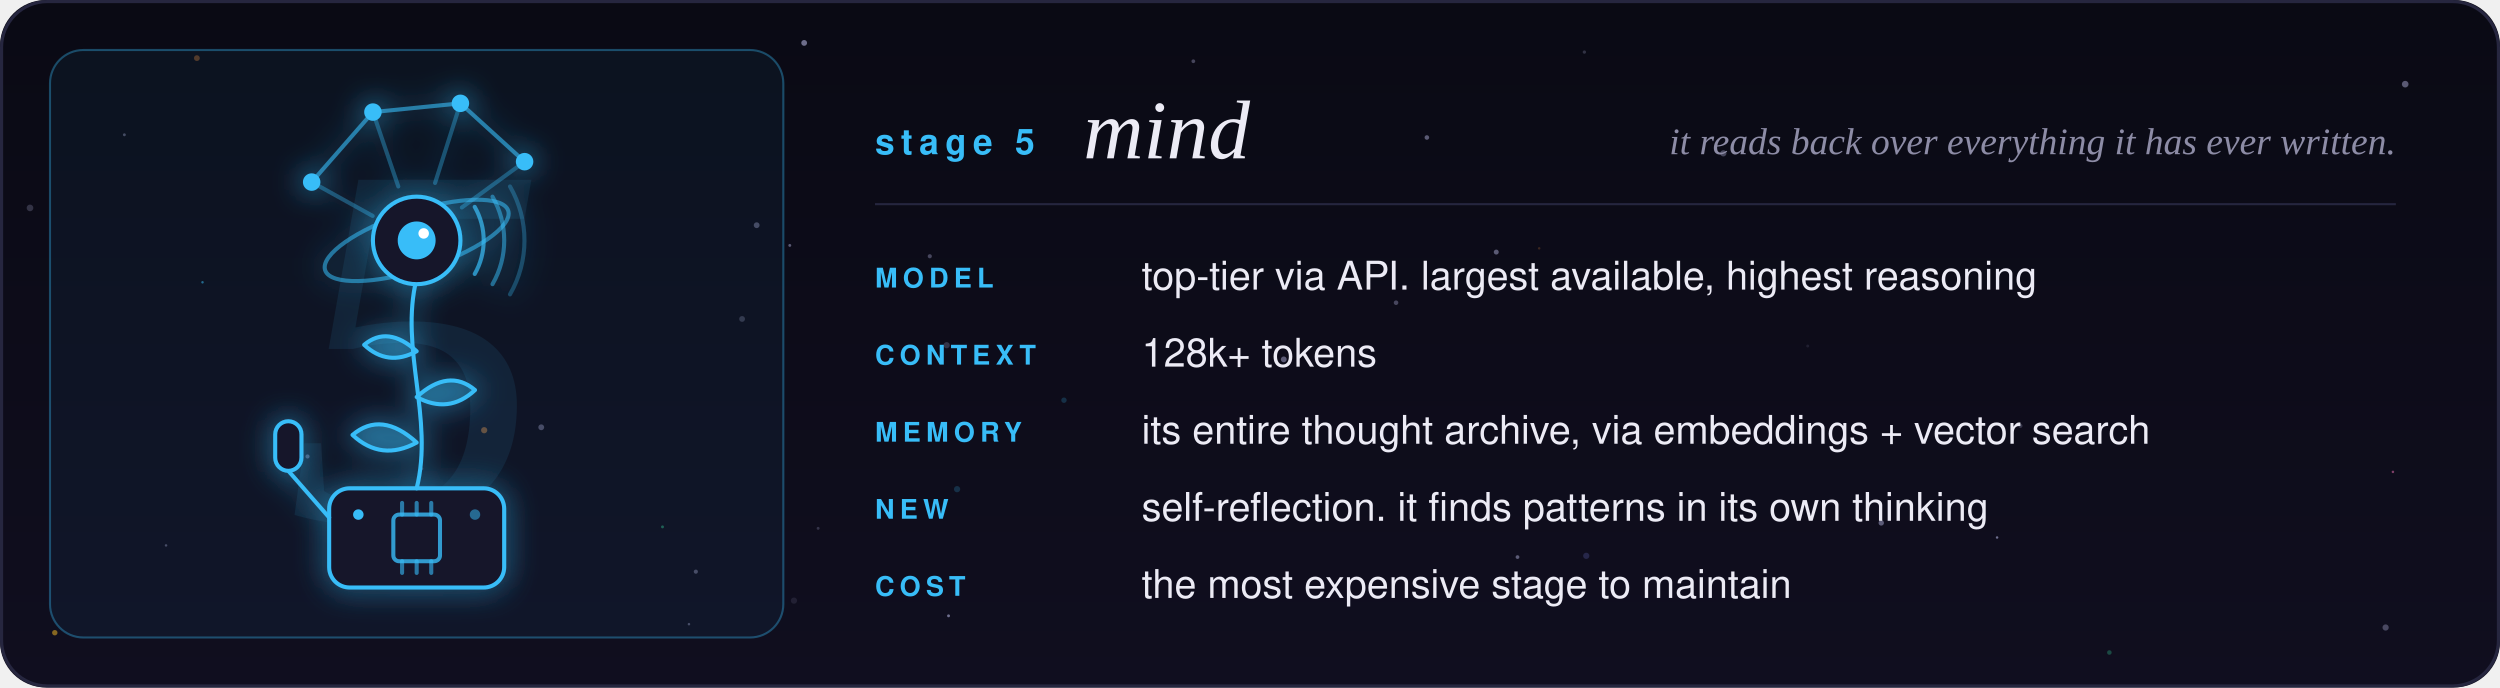
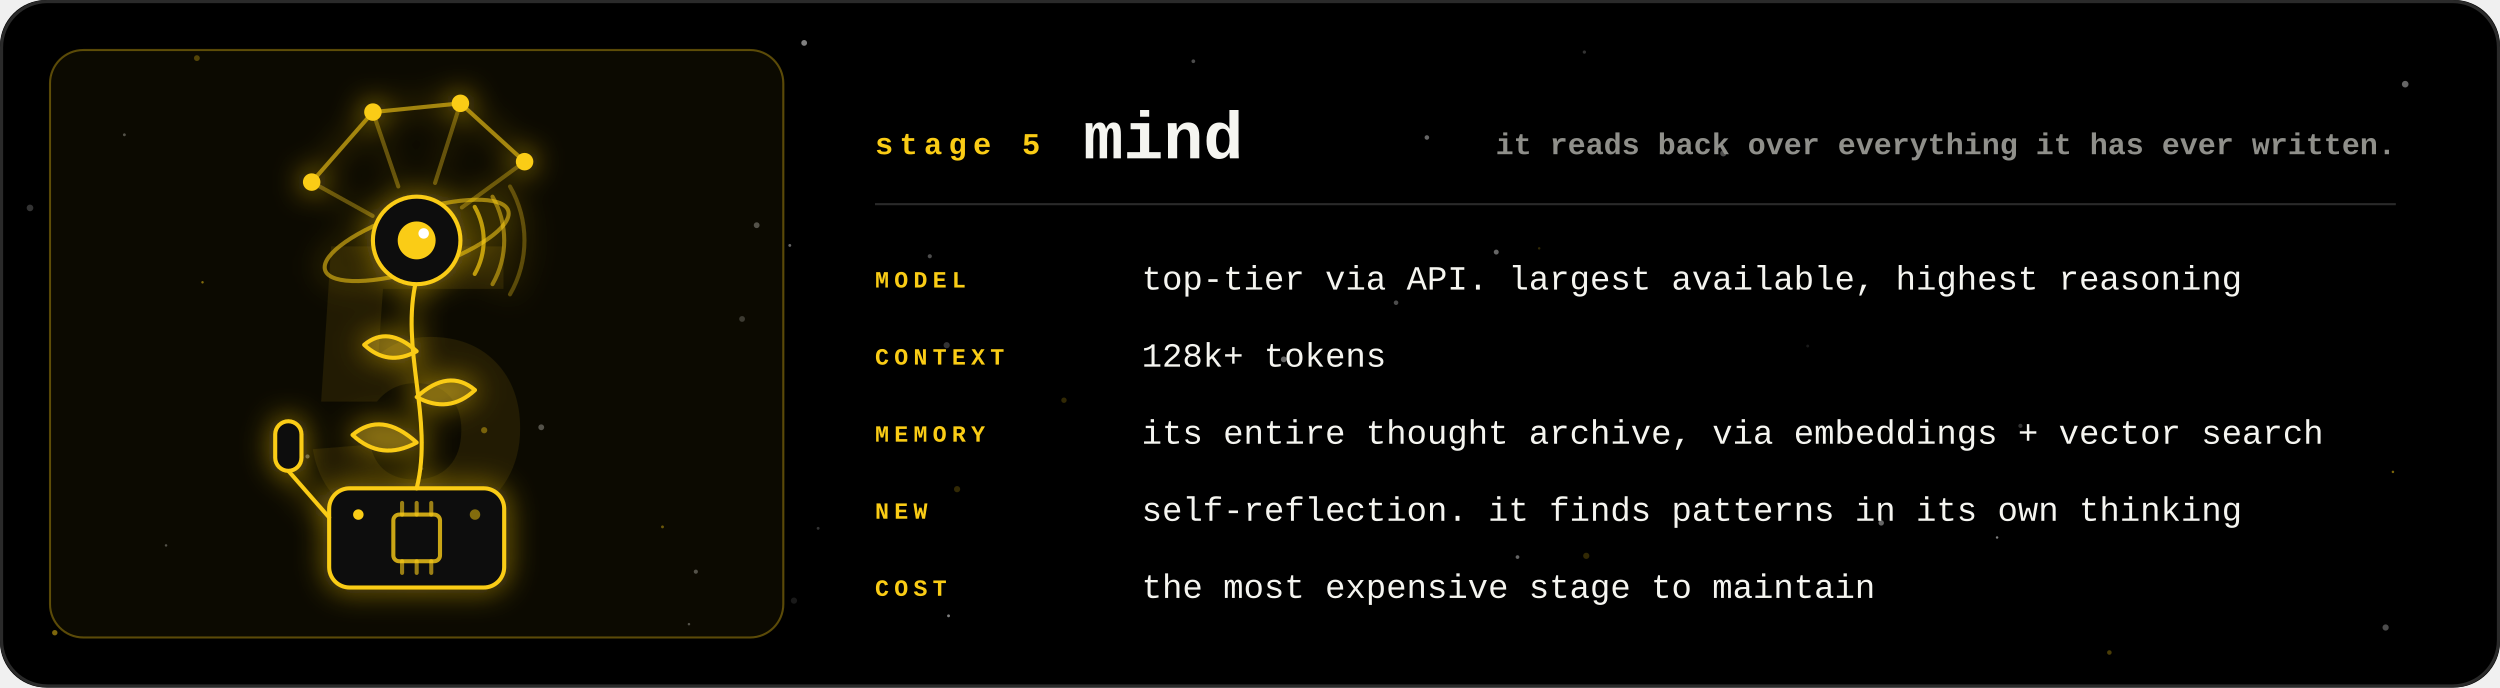
<svg xmlns="http://www.w3.org/2000/svg" viewBox="0 0 1200 330" width="1200" height="330" role="img" aria-label="stage 5, mind. model: top-tier via API. largest available, highest reasoning. context: 128k+ tokens. memory: its entire thought archive, via embeddings + vector search. new: self-reflection. it finds patterns in its own thinking. cost: the most expensive stage to maintain">
  <defs>
    <linearGradient id="bg" x1="0" y1="0" x2="0" y2="1">
-       <stop offset="0" stop-color="#0a0a14" />
-       <stop offset="1" stop-color="#100e1f" />
+       <stop offset="0" stop-color="#000000" />
+       <stop offset="1" stop-color="#000000" />
    </linearGradient>
    <linearGradient id="spec" gradientUnits="userSpaceOnUse" x1="60" y1="0" x2="1140" y2="0">
-       <stop offset="0" stop-color="#fbbf24" />
-       <stop offset="0.2" stop-color="#fb923c" />
-       <stop offset="0.3" stop-color="#f472b6" />
-       <stop offset="0.5" stop-color="#c084fc" />
-       <stop offset="0.7" stop-color="#818cf8" />
-       <stop offset="0.8" stop-color="#38bdf8" />
-       <stop offset="1" stop-color="#34d399" />
+       <stop offset="0" stop-color="#facc15" />
+       <stop offset="0.2" stop-color="#facc15" />
+       <stop offset="0.3" stop-color="#facc15" />
+       <stop offset="0.5" stop-color="#facc15" />
+       <stop offset="0.7" stop-color="#facc15" />
+       <stop offset="0.8" stop-color="#facc15" />
+       <stop offset="1" stop-color="#facc15" />
    </linearGradient>
    <filter id="glow" x="-50%" y="-50%" width="200%" height="200%">
      <feGaussianBlur stdDeviation="5" result="b" />
      <feMerge>
        <feMergeNode in="b" />
        <feMergeNode in="SourceGraphic" />
      </feMerge>
    </filter>
    <marker id="arr" viewBox="0 0 10 10" refX="8" refY="5" markerWidth="7" markerHeight="7" orient="auto-start-reverse">
-       <path d="M0 0L10 5L0 10z" fill="#8d8ca6" />
+       <path d="M0 0L10 5L0 10z" fill="#8f8f8a" />
    </marker>
  </defs>
  <rect width="1200" height="330" rx="22" fill="url(#bg)" />
-   <circle cx="455.3" cy="295.6" r="0.7" fill="#cfd0ff" opacity="0.5" />
-   <circle cx="760.5" cy="25" r="0.8" fill="#cfd0ff" opacity="0.2" />
-   <circle cx="510.7" cy="192.1" r="1.3" fill="#38bdf8" opacity="0.2" />
-   <circle cx="1145.1" cy="301.2" r="1.5" fill="#cfd0ff" opacity="0.3" />
-   <circle cx="616.2" cy="172.5" r="1.4" fill="#cfd0ff" opacity="0.4" />
-   <circle cx="718.2" cy="121" r="1.2" fill="#cfd0ff" opacity="0.4" />
-   <circle cx="97.2" cy="135.5" r="0.6" fill="#38bdf8" opacity="0.5" />
-   <circle cx="59.7" cy="64.7" r="0.7" fill="#cfd0ff" opacity="0.3" />
-   <circle cx="670.1" cy="145.3" r="1.1" fill="#cfd0ff" opacity="0.3" />
-   <circle cx="79.7" cy="261.8" r="0.6" fill="#cfd0ff" opacity="0.3" />
-   <circle cx="969.8" cy="204.4" r="1" fill="#cfd0ff" opacity="0.2" />
-   <circle cx="738.8" cy="119.2" r="0.6" fill="#fb923c" opacity="0.2" />
-   <circle cx="232.4" cy="206.5" r="1.5" fill="#fb923c" opacity="0.4" />
-   <circle cx="259.8" cy="205.1" r="1.4" fill="#cfd0ff" opacity="0.3" />
-   <circle cx="446.3" cy="123" r="1" fill="#cfd0ff" opacity="0.3" />
-   <circle cx="454.4" cy="165.7" r="1.5" fill="#cfd0ff" opacity="0.2" />
-   <circle cx="386" cy="20.6" r="1.4" fill="#cfd0ff" opacity="0.5" />
-   <circle cx="684.9" cy="66" r="1.1" fill="#cfd0ff" opacity="0.4" />
-   <circle cx="318" cy="252.9" r="0.7" fill="#34d399" opacity="0.4" />
-   <circle cx="330.7" cy="299.6" r="0.6" fill="#cfd0ff" opacity="0.3" />
-   <circle cx="1148.6" cy="226.5" r="0.6" fill="#f472b6" opacity="0.5" />
-   <circle cx="1154.5" cy="40.4" r="1.6" fill="#cfd0ff" opacity="0.4" />
-   <circle cx="761.4" cy="266.8" r="1.5" fill="#818cf8" opacity="0.2" />
-   <circle cx="207.3" cy="256.4" r="1.3" fill="#cfd0ff" opacity="0.4" />
-   <circle cx="356.2" cy="153.1" r="1.4" fill="#cfd0ff" opacity="0.2" />
-   <circle cx="334" cy="274.4" r="1" fill="#cfd0ff" opacity="0.3" />
-   <circle cx="14.4" cy="99.8" r="1.6" fill="#cfd0ff" opacity="0.2" />
-   <circle cx="572.8" cy="29.4" r="0.9" fill="#cfd0ff" opacity="0.3" />
-   <circle cx="363.2" cy="108.1" r="1.4" fill="#cfd0ff" opacity="0.3" />
-   <circle cx="94.5" cy="27.9" r="1.4" fill="#fb923c" opacity="0.3" />
-   <circle cx="26.3" cy="303.7" r="1.3" fill="#fbbf24" opacity="0.5" />
-   <circle cx="381.1" cy="288.3" r="1.5" fill="#cfd0ff" opacity="0.1" />
-   <circle cx="1012.5" cy="313.2" r="1.1" fill="#34d399" opacity="0.3" />
-   <circle cx="147.6" cy="219.1" r="1" fill="#cfd0ff" opacity="0.4" />
-   <circle cx="958.6" cy="258" r="0.6" fill="#cfd0ff" opacity="0.5" />
-   <circle cx="903" cy="251" r="1.3" fill="#cfd0ff" opacity="0.4" />
-   <circle cx="202.6" cy="225" r="0.6" fill="#cfd0ff" opacity="0.2" />
-   <circle cx="867.7" cy="166.1" r="0.7" fill="#cfd0ff" opacity="0.1" />
-   <circle cx="459.4" cy="234.8" r="1.5" fill="#38bdf8" opacity="0.2" />
-   <circle cx="225.5" cy="253.1" r="0.8" fill="#fb923c" opacity="0.5" />
-   <circle cx="827.2" cy="73.6" r="1.5" fill="#cfd0ff" opacity="0.3" />
-   <circle cx="379.1" cy="117.8" r="0.7" fill="#cfd0ff" opacity="0.4" />
-   <circle cx="392.7" cy="253.6" r="0.7" fill="#cfd0ff" opacity="0.2" />
-   <circle cx="728.4" cy="267.4" r="0.9" fill="#cfd0ff" opacity="0.4" />
-   <rect x="0.75" y="0.75" width="1198.5" height="328.5" rx="22" fill="none" stroke="#26263f" stroke-width="1.5" />
-   <rect x="24" y="24" width="352" height="282" rx="16" fill="#38bdf8" fill-opacity="0.05" stroke="#38bdf8" stroke-opacity="0.35" />
-   <text x="200" y="250" font-family="Georgia,'Times New Roman',serif" font-size="250" fill="#38bdf8" font-style="italic" text-anchor="middle" opacity="0.09">5</text>
+   <circle cx="455.3" cy="295.6" r="0.7" fill="#ffffff" opacity="0.5" />
+   <circle cx="760.5" cy="25" r="0.8" fill="#ffffff" opacity="0.2" />
+   <circle cx="510.7" cy="192.1" r="1.3" fill="#facc15" opacity="0.2" />
+   <circle cx="1145.1" cy="301.2" r="1.5" fill="#ffffff" opacity="0.3" />
+   <circle cx="616.2" cy="172.5" r="1.4" fill="#ffffff" opacity="0.4" />
+   <circle cx="718.2" cy="121" r="1.2" fill="#ffffff" opacity="0.4" />
+   <circle cx="97.2" cy="135.5" r="0.6" fill="#facc15" opacity="0.5" />
+   <circle cx="59.7" cy="64.7" r="0.7" fill="#ffffff" opacity="0.3" />
+   <circle cx="670.1" cy="145.3" r="1.1" fill="#ffffff" opacity="0.3" />
+   <circle cx="79.7" cy="261.8" r="0.6" fill="#ffffff" opacity="0.3" />
+   <circle cx="969.8" cy="204.4" r="1" fill="#ffffff" opacity="0.2" />
+   <circle cx="738.8" cy="119.2" r="0.6" fill="#facc15" opacity="0.2" />
+   <circle cx="232.4" cy="206.5" r="1.5" fill="#facc15" opacity="0.4" />
+   <circle cx="259.8" cy="205.1" r="1.4" fill="#ffffff" opacity="0.3" />
+   <circle cx="446.3" cy="123" r="1" fill="#ffffff" opacity="0.3" />
+   <circle cx="454.4" cy="165.7" r="1.5" fill="#ffffff" opacity="0.2" />
+   <circle cx="386" cy="20.6" r="1.4" fill="#ffffff" opacity="0.5" />
+   <circle cx="684.9" cy="66" r="1.1" fill="#ffffff" opacity="0.4" />
+   <circle cx="318" cy="252.9" r="0.7" fill="#facc15" opacity="0.4" />
+   <circle cx="330.7" cy="299.6" r="0.6" fill="#ffffff" opacity="0.3" />
+   <circle cx="1148.6" cy="226.5" r="0.6" fill="#facc15" opacity="0.5" />
+   <circle cx="1154.5" cy="40.4" r="1.6" fill="#ffffff" opacity="0.4" />
+   <circle cx="761.4" cy="266.8" r="1.5" fill="#facc15" opacity="0.2" />
+   <circle cx="207.3" cy="256.4" r="1.3" fill="#ffffff" opacity="0.4" />
+   <circle cx="356.2" cy="153.1" r="1.4" fill="#ffffff" opacity="0.2" />
+   <circle cx="334" cy="274.4" r="1" fill="#ffffff" opacity="0.3" />
+   <circle cx="14.4" cy="99.8" r="1.6" fill="#ffffff" opacity="0.2" />
+   <circle cx="572.8" cy="29.4" r="0.9" fill="#ffffff" opacity="0.3" />
+   <circle cx="363.2" cy="108.1" r="1.4" fill="#ffffff" opacity="0.3" />
+   <circle cx="94.5" cy="27.9" r="1.4" fill="#facc15" opacity="0.3" />
+   <circle cx="26.3" cy="303.7" r="1.3" fill="#facc15" opacity="0.5" />
+   <circle cx="381.1" cy="288.3" r="1.5" fill="#ffffff" opacity="0.1" />
+   <circle cx="1012.5" cy="313.2" r="1.1" fill="#facc15" opacity="0.3" />
+   <circle cx="147.6" cy="219.1" r="1" fill="#ffffff" opacity="0.4" />
+   <circle cx="958.6" cy="258" r="0.6" fill="#ffffff" opacity="0.5" />
+   <circle cx="903" cy="251" r="1.3" fill="#ffffff" opacity="0.4" />
+   <circle cx="202.6" cy="225" r="0.6" fill="#ffffff" opacity="0.2" />
+   <circle cx="867.7" cy="166.1" r="0.7" fill="#ffffff" opacity="0.1" />
+   <circle cx="459.4" cy="234.8" r="1.5" fill="#facc15" opacity="0.2" />
+   <circle cx="225.5" cy="253.1" r="0.8" fill="#facc15" opacity="0.5" />
+   <circle cx="827.2" cy="73.6" r="1.5" fill="#ffffff" opacity="0.3" />
+   <circle cx="379.1" cy="117.8" r="0.7" fill="#ffffff" opacity="0.4" />
+   <circle cx="392.7" cy="253.6" r="0.7" fill="#ffffff" opacity="0.2" />
+   <circle cx="728.4" cy="267.4" r="0.9" fill="#ffffff" opacity="0.4" />
+   <rect x="0.75" y="0.75" width="1198.5" height="328.5" rx="22" fill="none" stroke="#2a2a2a" stroke-width="1.5" />
+   <rect x="24" y="24" width="352" height="282" rx="16" fill="#facc15" fill-opacity="0.05" stroke="#facc15" stroke-opacity="0.35" />
+   <text x="200" y="250" font-family="Consolas,'SF Mono',SFMono-Regular,Menlo,'Liberation Mono','Courier New',monospace" font-size="200" fill="#facc15" text-anchor="middle" font-weight="700" opacity="0.09">5</text>
  <g transform="translate(200 282) scale(1.4)" stroke-width="1.4" stroke-linecap="round" stroke-linejoin="round" filter="url(#glow)">
-     <rect x="-30" y="-34" width="60" height="34" rx="7" fill="#14142a" stroke="#38bdf8" />
-     <rect x="-8" y="-25" width="16" height="16" rx="2" fill="none" stroke="#38bdf8" opacity="0.8" />
-     <path d="M-5 -25v-4M-5 -9v4" stroke="#38bdf8" opacity="0.6" />
-     <path d="M0 -25v-4M0 -9v4" stroke="#38bdf8" opacity="0.6" />
-     <path d="M5 -25v-4M5 -9v4" stroke="#38bdf8" opacity="0.6" />
-     <circle cx="-20" cy="-25" r="1.8" fill="#38bdf8" />
-     <circle cx="20" cy="-25" r="1.8" fill="#38bdf8" opacity="0.5" />
-     <path d="M0 -34 C6 -58 -6 -82 0 -106" fill="none" stroke="#38bdf8" />
-     <path d="M0 -49.7 q-12.1 -11 -22 -2.6 q9.9 9.2 22 2.6 z" fill="#38bdf8" fill-opacity="0.28" stroke="#38bdf8" />
-     <path d="M0 -65.3 q11 -10 20 -2.4 q-9 8.4 -20 2.4 z" fill="#38bdf8" fill-opacity="0.28" stroke="#38bdf8" />
-     <path d="M0 -81 q-9.9 -9 -18 -2.2 q8.1 7.6 18 2.2 z" fill="#38bdf8" fill-opacity="0.28" stroke="#38bdf8" />
-     <ellipse cx="0" cy="-119" rx="33" ry="10" fill="none" stroke="#38bdf8" opacity="0.55" transform="rotate(-18 0 -119)" />
-     <polyline points="-36,-139 -15,-163 15,-166 37,-146" fill="none" stroke="#38bdf8" opacity="0.6" />
-     <path d="M-36 -139L-15.1 -127.4" stroke="#38bdf8" opacity="0.35" />
-     <circle cx="-36" cy="-139" r="3" fill="#38bdf8" />
-     <path d="M-15 -163L-6.3 -137.5" stroke="#38bdf8" opacity="0.35" />
-     <circle cx="-15" cy="-163" r="3" fill="#38bdf8" />
-     <path d="M15 -166L6.3 -138.7" stroke="#38bdf8" opacity="0.35" />
-     <circle cx="15" cy="-166" r="3" fill="#38bdf8" />
-     <path d="M37 -146L15.5 -130.3" stroke="#38bdf8" opacity="0.35" />
-     <circle cx="37" cy="-146" r="3" fill="#38bdf8" />
-     <circle cx="0" cy="-119" r="15" fill="#14142a" stroke="#38bdf8" />
-     <circle cx="0" cy="-119" r="6.5" fill="#38bdf8" />
+     <rect x="-30" y="-34" width="60" height="34" rx="7" fill="#0c0c0c" stroke="#facc15" />
+     <rect x="-8" y="-25" width="16" height="16" rx="2" fill="none" stroke="#facc15" opacity="0.8" />
+     <path d="M-5 -25v-4M-5 -9v4" stroke="#facc15" opacity="0.6" />
+     <path d="M0 -25v-4M0 -9v4" stroke="#facc15" opacity="0.6" />
+     <path d="M5 -25v-4M5 -9v4" stroke="#facc15" opacity="0.6" />
+     <circle cx="-20" cy="-25" r="1.8" fill="#facc15" />
+     <circle cx="20" cy="-25" r="1.8" fill="#facc15" opacity="0.5" />
+     <path d="M0 -34 C6 -58 -6 -82 0 -106" fill="none" stroke="#facc15" />
+     <path d="M0 -49.7 q-12.1 -11 -22 -2.6 q9.9 9.2 22 2.6 z" fill="#facc15" fill-opacity="0.28" stroke="#facc15" />
+     <path d="M0 -65.3 q11 -10 20 -2.4 q-9 8.4 -20 2.4 z" fill="#facc15" fill-opacity="0.28" stroke="#facc15" />
+     <path d="M0 -81 q-9.9 -9 -18 -2.2 q8.1 7.6 18 2.2 z" fill="#facc15" fill-opacity="0.28" stroke="#facc15" />
+     <ellipse cx="0" cy="-119" rx="33" ry="10" fill="none" stroke="#facc15" opacity="0.55" transform="rotate(-18 0 -119)" />
+     <polyline points="-36,-139 -15,-163 15,-166 37,-146" fill="none" stroke="#facc15" opacity="0.6" />
+     <path d="M-36 -139L-15.1 -127.4" stroke="#facc15" opacity="0.35" />
+     <circle cx="-36" cy="-139" r="3" fill="#facc15" />
+     <path d="M-15 -163L-6.3 -137.5" stroke="#facc15" opacity="0.35" />
+     <circle cx="-15" cy="-163" r="3" fill="#facc15" />
+     <path d="M15 -166L6.3 -138.7" stroke="#facc15" opacity="0.35" />
+     <circle cx="15" cy="-166" r="3" fill="#facc15" />
+     <path d="M37 -146L15.5 -130.3" stroke="#facc15" opacity="0.35" />
+     <circle cx="37" cy="-146" r="3" fill="#facc15" />
+     <circle cx="0" cy="-119" r="15" fill="#0c0c0c" stroke="#facc15" />
+     <circle cx="0" cy="-119" r="6.5" fill="#facc15" />
    <circle cx="2.4" cy="-121.4" r="1.8" fill="#ffffff" />
-     <path d="M19.9 -130.5A23 23 0 0 1 19.9 -107.5" fill="none" stroke="#38bdf8" opacity="0.7" />
-     <path d="M26 -134A30 30 0 0 1 26 -104" fill="none" stroke="#38bdf8" opacity="0.5" />
-     <path d="M32 -137.5A37 37 0 0 1 32 -100.5" fill="none" stroke="#38bdf8" opacity="0.3" />
-     <path d="M-30 -24L-44 -40" fill="none" stroke="#38bdf8" />
-     <rect x="-48.5" y="-57" width="9" height="17" rx="4.5" fill="#14142a" stroke="#38bdf8" />
+     <path d="M19.9 -130.5A23 23 0 0 1 19.9 -107.5" fill="none" stroke="#facc15" opacity="0.7" />
+     <path d="M26 -134A30 30 0 0 1 26 -104" fill="none" stroke="#facc15" opacity="0.5" />
+     <path d="M32 -137.5A37 37 0 0 1 32 -100.5" fill="none" stroke="#facc15" opacity="0.3" />
+     <path d="M-30 -24L-44 -40" fill="none" stroke="#facc15" />
+     <rect x="-48.5" y="-57" width="9" height="17" rx="4.5" fill="#0c0c0c" stroke="#facc15" />
  </g>
-   <text x="420" y="74" font-family="'Segoe UI',system-ui,-apple-system,Helvetica,Arial,sans-serif" font-size="17" fill="#38bdf8" font-weight="600" letter-spacing="3">stage 5</text>
-   <text x="520" y="76" font-family="Georgia,'Times New Roman',serif" font-size="40" fill="#ecebf5" font-style="italic">mind</text>
-   <text x="1150" y="74" font-family="Georgia,'Times New Roman',serif" font-size="18" fill="#8d8ca6" font-style="italic" text-anchor="end">it reads back over everything it has ever written.</text>
-   <path d="M420 98H1150" stroke="#26263f" />
-   <text x="420" y="138" font-family="'Segoe UI',system-ui,-apple-system,Helvetica,Arial,sans-serif" font-size="13" fill="#38bdf8" font-weight="600" letter-spacing="2.5">MODEL</text>
-   <text x="548" y="139" font-family="'Segoe UI',system-ui,-apple-system,Helvetica,Arial,sans-serif" font-size="19" fill="#ecebf5">top-tier via API. largest available, highest reasoning</text>
-   <text x="420" y="175" font-family="'Segoe UI',system-ui,-apple-system,Helvetica,Arial,sans-serif" font-size="13" fill="#38bdf8" font-weight="600" letter-spacing="2.5">CONTEXT</text>
-   <text x="548" y="176" font-family="'Segoe UI',system-ui,-apple-system,Helvetica,Arial,sans-serif" font-size="19" fill="#ecebf5">128k+ tokens</text>
-   <text x="420" y="212" font-family="'Segoe UI',system-ui,-apple-system,Helvetica,Arial,sans-serif" font-size="13" fill="#38bdf8" font-weight="600" letter-spacing="2.5">MEMORY</text>
-   <text x="548" y="213" font-family="'Segoe UI',system-ui,-apple-system,Helvetica,Arial,sans-serif" font-size="19" fill="#ecebf5">its entire thought archive, via embeddings + vector search</text>
-   <text x="420" y="249" font-family="'Segoe UI',system-ui,-apple-system,Helvetica,Arial,sans-serif" font-size="13" fill="#38bdf8" font-weight="600" letter-spacing="2.5">NEW</text>
-   <text x="548" y="250" font-family="'Segoe UI',system-ui,-apple-system,Helvetica,Arial,sans-serif" font-size="19" fill="#ecebf5">self-reflection. it finds patterns in its own thinking</text>
-   <text x="420" y="286" font-family="'Segoe UI',system-ui,-apple-system,Helvetica,Arial,sans-serif" font-size="13" fill="#38bdf8" font-weight="600" letter-spacing="2.5">COST</text>
-   <text x="548" y="287" font-family="'Segoe UI',system-ui,-apple-system,Helvetica,Arial,sans-serif" font-size="19" fill="#ecebf5">the most expensive stage to maintain</text>
+   <text x="420" y="74" font-family="Consolas,'SF Mono',SFMono-Regular,Menlo,'Liberation Mono','Courier New',monospace" font-size="14.6" fill="#facc15" font-weight="600" letter-spacing="3">stage 5</text>
+   <text x="520" y="76" font-family="Consolas,'SF Mono',SFMono-Regular,Menlo,'Liberation Mono','Courier New',monospace" font-size="32" fill="#f5f5f0" font-weight="700">mind</text>
+   <text x="1150" y="74" font-family="Consolas,'SF Mono',SFMono-Regular,Menlo,'Liberation Mono','Courier New',monospace" font-size="14.4" fill="#8f8f8a" text-anchor="end" font-weight="700">it reads back over everything it has ever written.</text>
+   <path d="M420 98H1150" stroke="#2a2a2a" />
+   <text x="420" y="138" font-family="Consolas,'SF Mono',SFMono-Regular,Menlo,'Liberation Mono','Courier New',monospace" font-size="11.2" fill="#facc15" font-weight="600" letter-spacing="2.5">MODEL</text>
+   <text x="548" y="139" font-family="Consolas,'SF Mono',SFMono-Regular,Menlo,'Liberation Mono','Courier New',monospace" font-size="16.3" fill="#f5f5f0">top-tier via API. largest available, highest reasoning</text>
+   <text x="420" y="175" font-family="Consolas,'SF Mono',SFMono-Regular,Menlo,'Liberation Mono','Courier New',monospace" font-size="11.2" fill="#facc15" font-weight="600" letter-spacing="2.5">CONTEXT</text>
+   <text x="548" y="176" font-family="Consolas,'SF Mono',SFMono-Regular,Menlo,'Liberation Mono','Courier New',monospace" font-size="16.3" fill="#f5f5f0">128k+ tokens</text>
+   <text x="420" y="212" font-family="Consolas,'SF Mono',SFMono-Regular,Menlo,'Liberation Mono','Courier New',monospace" font-size="11.2" fill="#facc15" font-weight="600" letter-spacing="2.5">MEMORY</text>
+   <text x="548" y="213" font-family="Consolas,'SF Mono',SFMono-Regular,Menlo,'Liberation Mono','Courier New',monospace" font-size="16.3" fill="#f5f5f0">its entire thought archive, via embeddings + vector search</text>
+   <text x="420" y="249" font-family="Consolas,'SF Mono',SFMono-Regular,Menlo,'Liberation Mono','Courier New',monospace" font-size="11.2" fill="#facc15" font-weight="600" letter-spacing="2.5">NEW</text>
+   <text x="548" y="250" font-family="Consolas,'SF Mono',SFMono-Regular,Menlo,'Liberation Mono','Courier New',monospace" font-size="16.3" fill="#f5f5f0">self-reflection. it finds patterns in its own thinking</text>
+   <text x="420" y="286" font-family="Consolas,'SF Mono',SFMono-Regular,Menlo,'Liberation Mono','Courier New',monospace" font-size="11.2" fill="#facc15" font-weight="600" letter-spacing="2.5">COST</text>
+   <text x="548" y="287" font-family="Consolas,'SF Mono',SFMono-Regular,Menlo,'Liberation Mono','Courier New',monospace" font-size="16.3" fill="#f5f5f0">the most expensive stage to maintain</text>
</svg>
